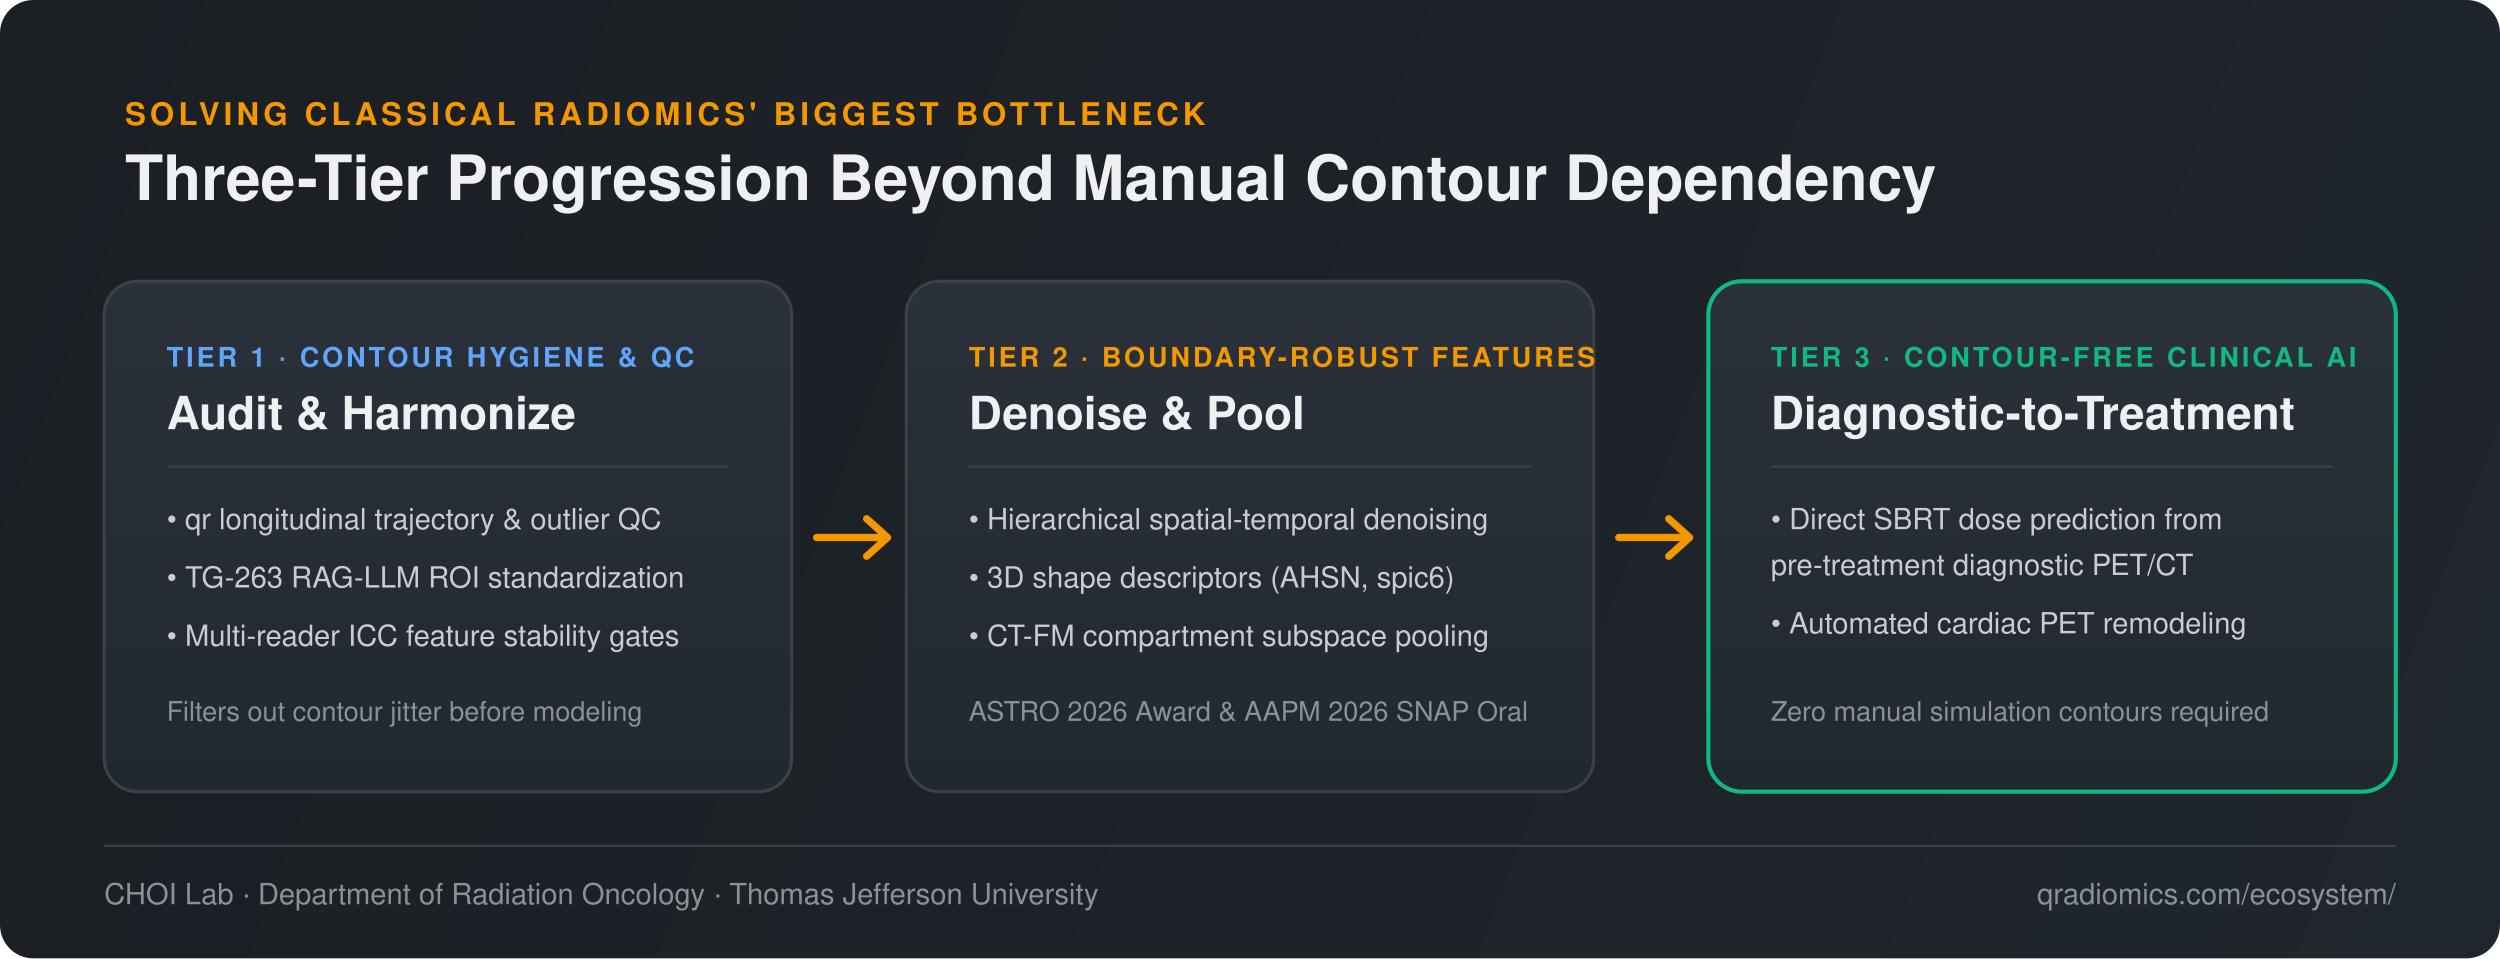
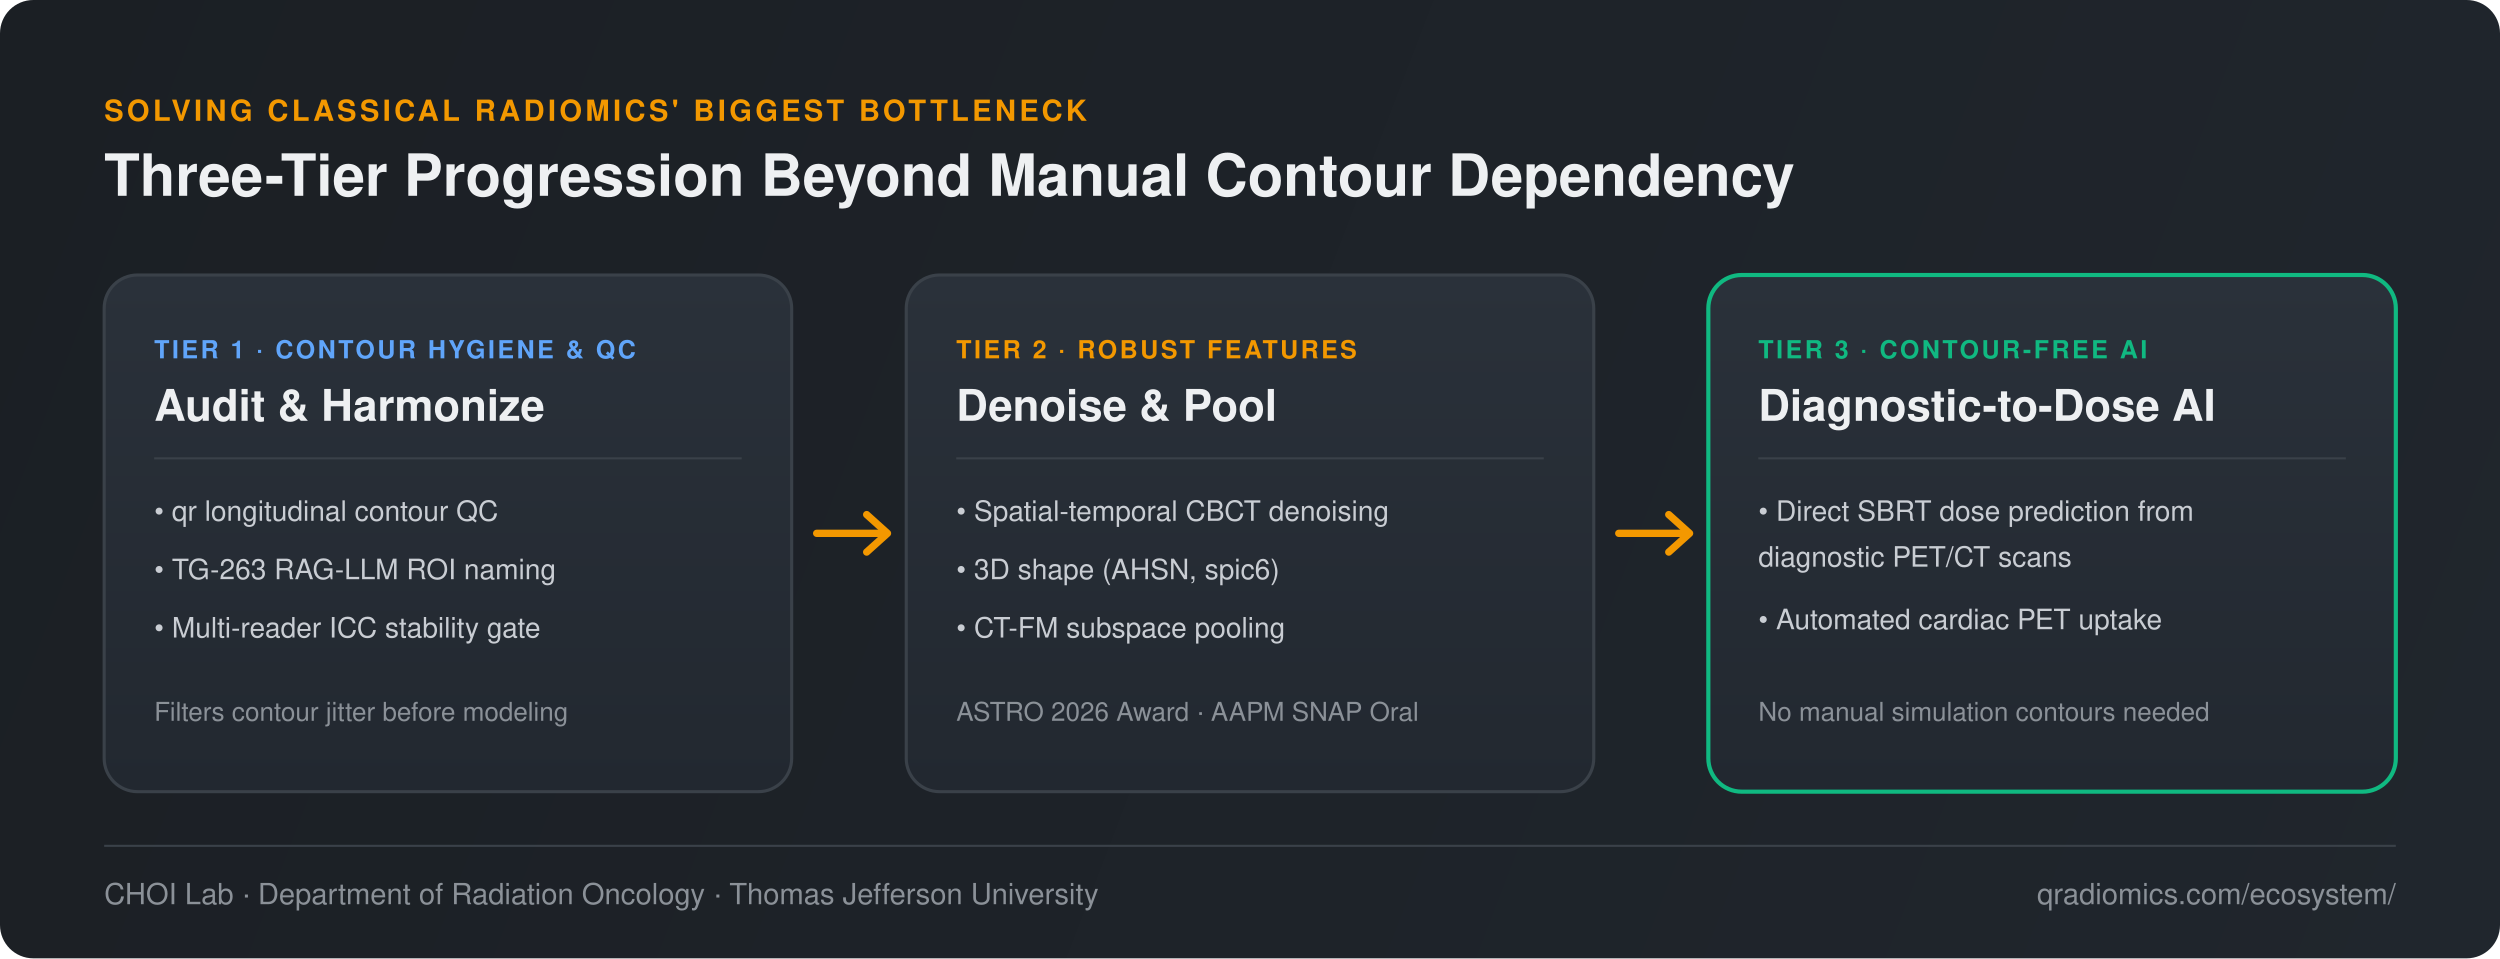
<svg xmlns="http://www.w3.org/2000/svg" viewBox="0 0 1200 460" font-family="Helvetica, Arial, sans-serif" role="img" aria-labelledby="title desc">
  <defs>
    <linearGradient id="bg2" x1="0" y1="0" x2="1200" y2="460" gradientUnits="userSpaceOnUse">
      <stop offset="0" stop-color="#1b1f24" />
      <stop offset="1" stop-color="#20262d" />
    </linearGradient>
    <linearGradient id="cardGrad2" x1="0" y1="0" x2="0" y2="1">
      <stop offset="0" stop-color="#2a313a" />
      <stop offset="1" stop-color="#222830" />
    </linearGradient>
  </defs>
  <rect width="1200" height="460" rx="16" fill="url(#bg2)" />
-   <text x="60" y="60" fill="#f39800" font-size="15" font-weight="700" letter-spacing="2">SOLVING CLASSICAL RADIOMICS' BIGGEST BOTTLENECK</text>
-   <text x="60" y="96" fill="#eef0f2" font-size="30" font-weight="700">Three-Tier Progression Beyond Manual Contour Dependency</text>
+   <text x="50" y="58" fill="#f39800" font-size="14" font-weight="700" letter-spacing="1.6">SOLVING CLASSICAL RADIOMICS' BIGGEST BOTTLENECK</text>
+   <text x="50" y="94" fill="#eef0f2" font-size="28" font-weight="700">Three-Tier Progression Beyond Manual Contour Dependency</text>
  <g>
-     <rect x="50" y="135" width="330" height="245" rx="16" fill="url(#cardGrad2)" stroke="#3a4149" stroke-width="1.5" />
-     <text x="80" y="176" fill="#60a5fa" font-size="13" font-weight="700" letter-spacing="1.4">TIER 1 · CONTOUR HYGIENE &amp; QC</text>
-     <text x="80" y="206" fill="#eef0f2" font-size="22" font-weight="700">Audit &amp; Harmonize</text>
-     <line x1="80" y1="224" x2="350" y2="224" stroke="#3a4149" stroke-width="1" />
-     <text x="80" y="254" fill="#c9cdd3" font-size="14">• qr longitudinal trajectory &amp; outlier QC</text>
-     <text x="80" y="282" fill="#c9cdd3" font-size="14">• TG-263 RAG-LLM ROI standardization</text>
-     <text x="80" y="310" fill="#c9cdd3" font-size="14">• Multi-reader ICC feature stability gates</text>
-     <text x="80" y="346" fill="#8b9198" font-size="13">Filters out contour jitter before modeling</text>
+     <rect x="50" y="132" width="330" height="248" rx="16" fill="url(#cardGrad2)" stroke="#3a4149" stroke-width="1.5" />
+     <text x="74" y="172" fill="#60a5fa" font-size="12" font-weight="700" letter-spacing="1.2">TIER 1 · CONTOUR HYGIENE &amp; QC</text>
+     <text x="74" y="202" fill="#eef0f2" font-size="21" font-weight="700">Audit &amp; Harmonize</text>
+     <line x1="74" y1="220" x2="356" y2="220" stroke="#3a4149" stroke-width="1" />
+     <text x="74" y="250" fill="#c9cdd3" font-size="13.5">• qr longitudinal contour QC</text>
+     <text x="74" y="278" fill="#c9cdd3" font-size="13.5">• TG-263 RAG-LLM ROI naming</text>
+     <text x="74" y="306" fill="#c9cdd3" font-size="13.5">• Multi-reader ICC stability gate</text>
+     <text x="74" y="346" fill="#8b9198" font-size="12.5">Filters contour jitter before modeling</text>
  </g>
  <g stroke="#f39800" stroke-width="3.5" fill="none" stroke-linecap="round" stroke-linejoin="round">
-     <line x1="392" y1="258" x2="424" y2="258" />
-     <polyline points="416,249 426,258 416,267" />
+     <line x1="392" y1="256" x2="424" y2="256" />
+     <polyline points="416,247 426,256 416,265" />
  </g>
  <g>
-     <rect x="435" y="135" width="330" height="245" rx="16" fill="url(#cardGrad2)" stroke="#3a4149" stroke-width="1.5" />
-     <text x="465" y="176" fill="#f39800" font-size="13" font-weight="700" letter-spacing="1.4">TIER 2 · BOUNDARY-ROBUST FEATURES</text>
-     <text x="465" y="206" fill="#eef0f2" font-size="22" font-weight="700">Denoise &amp; Pool</text>
-     <line x1="465" y1="224" x2="735" y2="224" stroke="#3a4149" stroke-width="1" />
-     <text x="465" y="254" fill="#c9cdd3" font-size="14">• Hierarchical spatial-temporal denoising</text>
-     <text x="465" y="282" fill="#c9cdd3" font-size="14">• 3D shape descriptors (AHSN, spic6)</text>
-     <text x="465" y="310" fill="#c9cdd3" font-size="14">• CT-FM compartment subspace pooling</text>
-     <text x="465" y="346" fill="#8b9198" font-size="13">ASTRO 2026 Award &amp; AAPM 2026 SNAP Oral</text>
+     <rect x="435" y="132" width="330" height="248" rx="16" fill="url(#cardGrad2)" stroke="#3a4149" stroke-width="1.5" />
+     <text x="459" y="172" fill="#f39800" font-size="12" font-weight="700" letter-spacing="1.2">TIER 2 · ROBUST FEATURES</text>
+     <text x="459" y="202" fill="#eef0f2" font-size="21" font-weight="700">Denoise &amp; Pool</text>
+     <line x1="459" y1="220" x2="741" y2="220" stroke="#3a4149" stroke-width="1" />
+     <text x="459" y="250" fill="#c9cdd3" font-size="13.5">• Spatial-temporal CBCT denoising</text>
+     <text x="459" y="278" fill="#c9cdd3" font-size="13.5">• 3D shape (AHSN, spic6)</text>
+     <text x="459" y="306" fill="#c9cdd3" font-size="13.5">• CT-FM subspace pooling</text>
+     <text x="459" y="346" fill="#8b9198" font-size="12.5">ASTRO 2026 Award · AAPM SNAP Oral</text>
  </g>
  <g stroke="#f39800" stroke-width="3.5" fill="none" stroke-linecap="round" stroke-linejoin="round">
-     <line x1="777" y1="258" x2="809" y2="258" />
-     <polyline points="801,249 811,258 801,267" />
+     <line x1="777" y1="256" x2="809" y2="256" />
+     <polyline points="801,247 811,256 801,265" />
  </g>
  <g>
-     <rect x="820" y="135" width="330" height="245" rx="16" fill="url(#cardGrad2)" stroke="#10b981" stroke-width="2" />
-     <text x="850" y="176" fill="#10b981" font-size="13" font-weight="700" letter-spacing="1.4">TIER 3 · CONTOUR-FREE CLINICAL AI</text>
-     <text x="850" y="206" fill="#eef0f2" font-size="22" font-weight="700">Diagnostic-to-Treatment</text>
-     <line x1="850" y1="224" x2="1120" y2="224" stroke="#3a4149" stroke-width="1" />
-     <text x="850" y="254" fill="#c9cdd3" font-size="14">• Direct SBRT dose prediction from</text>
-     <text x="850" y="276" fill="#c9cdd3" font-size="14">  pre-treatment diagnostic PET/CT</text>
-     <text x="850" y="304" fill="#c9cdd3" font-size="14">• Automated cardiac PET remodeling</text>
-     <text x="850" y="346" fill="#8b9198" font-size="13">Zero manual simulation contours required</text>
+     <rect x="820" y="132" width="330" height="248" rx="16" fill="url(#cardGrad2)" stroke="#10b981" stroke-width="2" />
+     <text x="844" y="172" fill="#10b981" font-size="12" font-weight="700" letter-spacing="1.2">TIER 3 · CONTOUR-FREE AI</text>
+     <text x="844" y="202" fill="#eef0f2" font-size="21" font-weight="700">Diagnostic-to-Dose AI</text>
+     <line x1="844" y1="220" x2="1126" y2="220" stroke="#3a4149" stroke-width="1" />
+     <text x="844" y="250" fill="#c9cdd3" font-size="13.5">• Direct SBRT dose prediction from</text>
+     <text x="844" y="272" fill="#c9cdd3" font-size="13.5">  diagnostic PET/CT scans</text>
+     <text x="844" y="302" fill="#c9cdd3" font-size="13.5">• Automated cardiac PET uptake</text>
+     <text x="844" y="346" fill="#8b9198" font-size="12.5">No manual simulation contours needed</text>
  </g>
  <line x1="50" y1="406" x2="1150" y2="406" stroke="#3a4149" stroke-width="1" />
  <text x="50" y="434" fill="#8b9198" font-size="14">CHOI Lab · Department of Radiation Oncology · Thomas Jefferson University</text>
  <text x="1150" y="434" fill="#8b9198" font-size="14" text-anchor="end">qradiomics.com/ecosystem/</text>
</svg>
